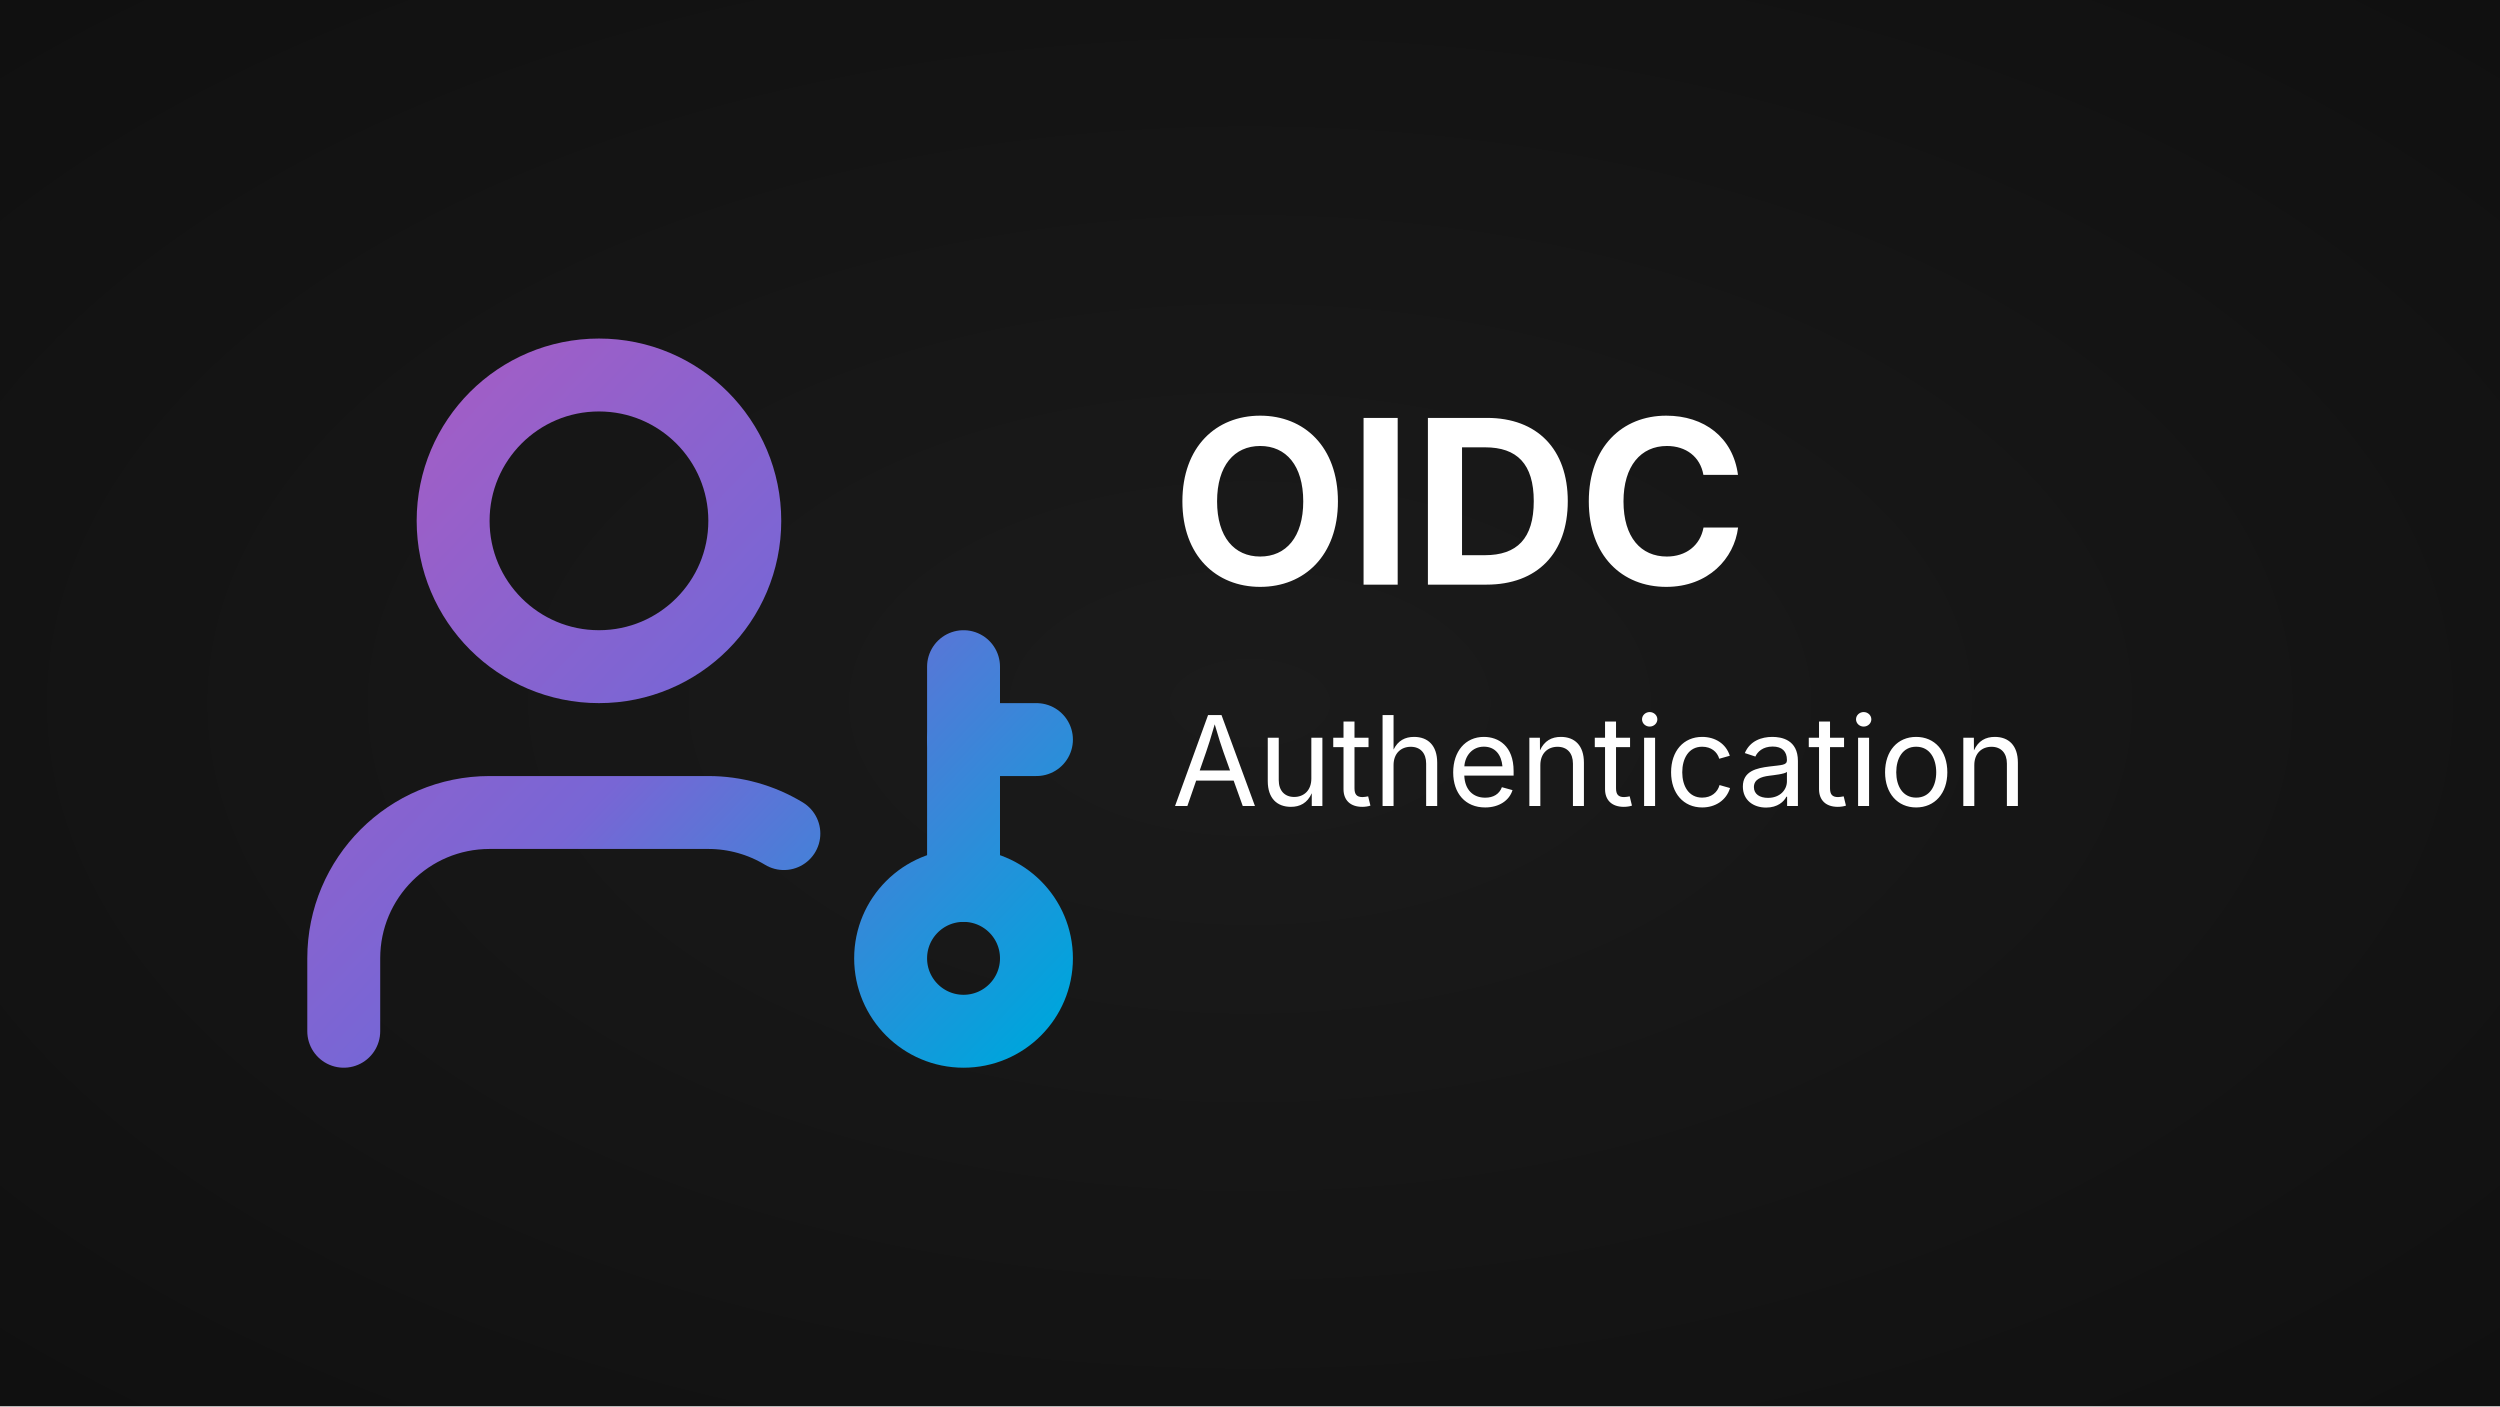
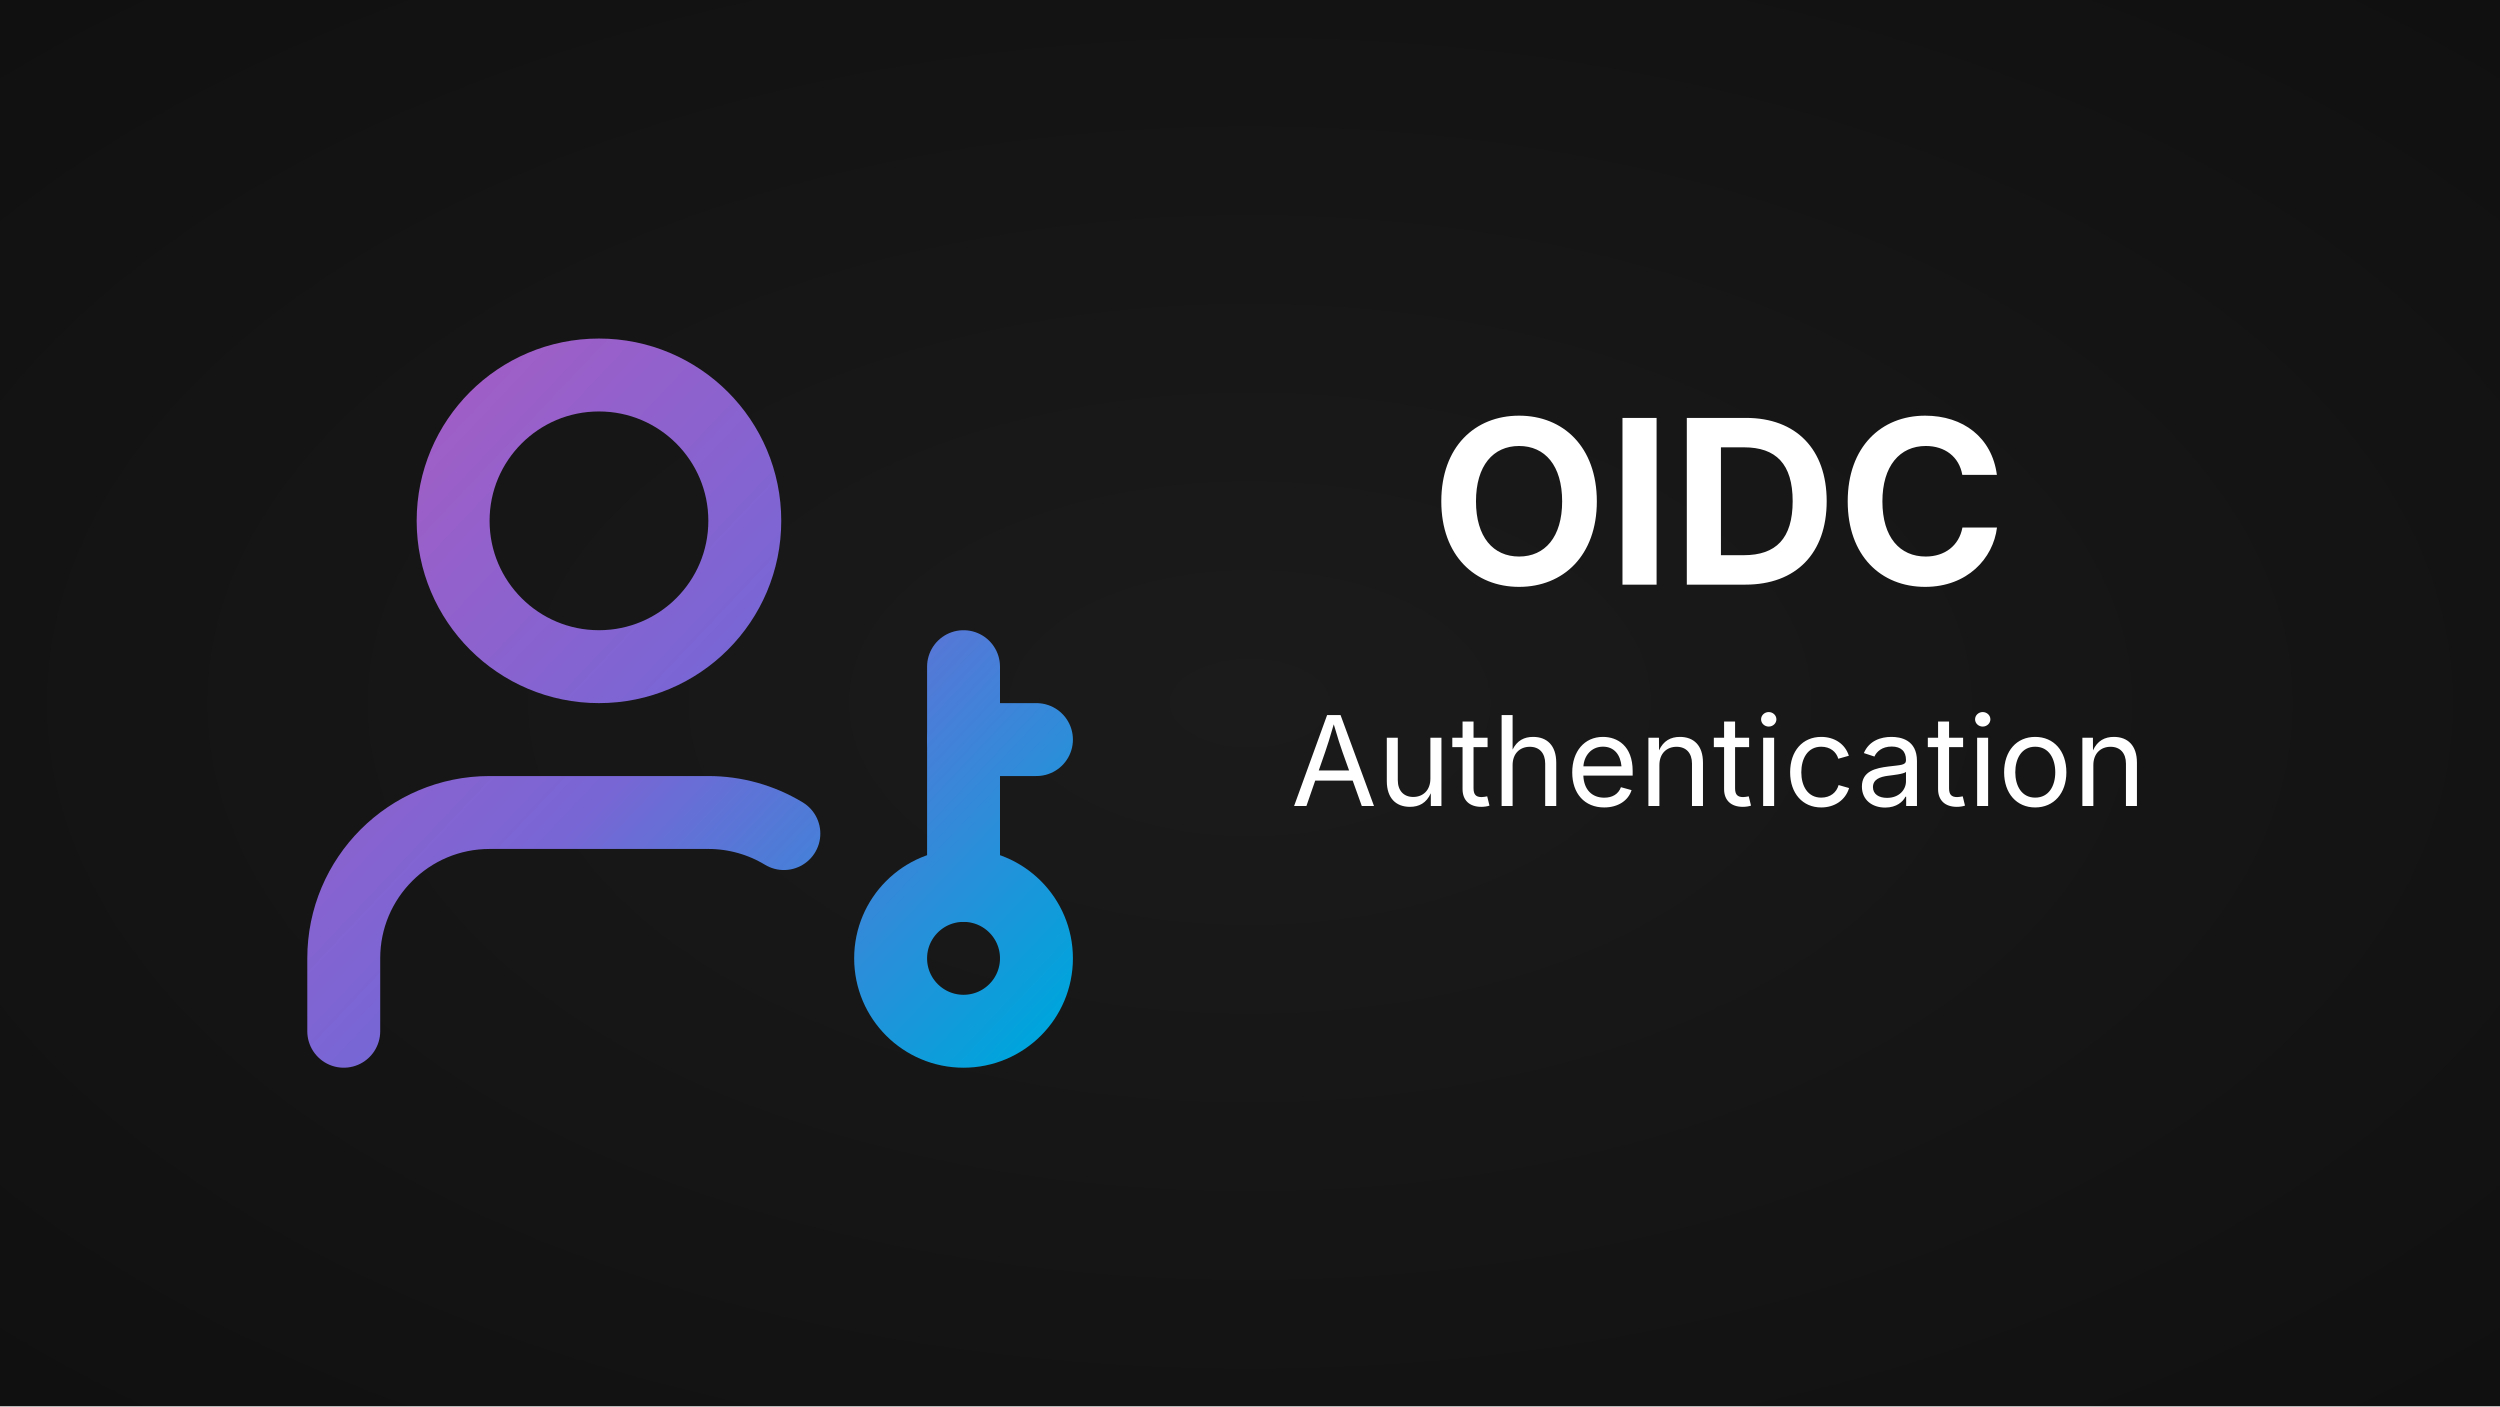
<svg xmlns="http://www.w3.org/2000/svg" width="1920" height="1080" viewBox="0 0 1920 1080" role="img" aria-label="OIDC Authentication">
  <defs>
    <radialGradient id="background" cx="50%" cy="50%" r="70%">
      <stop stop-color="#1b1b1b" />
      <stop offset="1" stop-color="#101010" />
    </radialGradient>
    <linearGradient id="jellyfin" x1="3" y1="3" x2="22" y2="21" gradientUnits="userSpaceOnUse">
      <stop stop-color="#aa5cc3" />
      <stop offset="0.5" stop-color="#7866d5" />
      <stop offset="1" stop-color="#00a4dc" />
    </linearGradient>
  </defs>
  <rect width="1920" height="1080" fill="url(#background)" />
  <g transform="translate(0 -46)">
    <g transform="translate(180 250) scale(28)" fill="none" stroke="url(#jellyfin)" stroke-linecap="round" stroke-linejoin="round" stroke-width="2">
      <path d="M20 11v6" />
      <path d="M20 13h2" />
      <path d="M3 21v-2a4 4 0 0 1 4-4h6a4 4 0 0 1 2.072.578" />
      <circle cx="10" cy="7" r="4" />
      <circle cx="20" cy="19" r="2" />
    </g>
-     <text x="900" y="495" fill="#ffffff" font-family="Inter, sans-serif" font-size="176" font-weight="700">OIDC</text>
-     <text x="900" y="665" fill="#ffffff" font-family="Inter, sans-serif" font-size="96" font-weight="400">Authentication</text>
+     <text x="1320" y="495" fill="#ffffff" font-family="Inter, sans-serif" font-size="176" font-weight="700" text-anchor="middle">OIDC</text>
+     <text x="1320" y="665" fill="#ffffff" font-family="Inter, sans-serif" font-size="96" font-weight="400" text-anchor="middle">Authentication</text>
  </g>
</svg>
